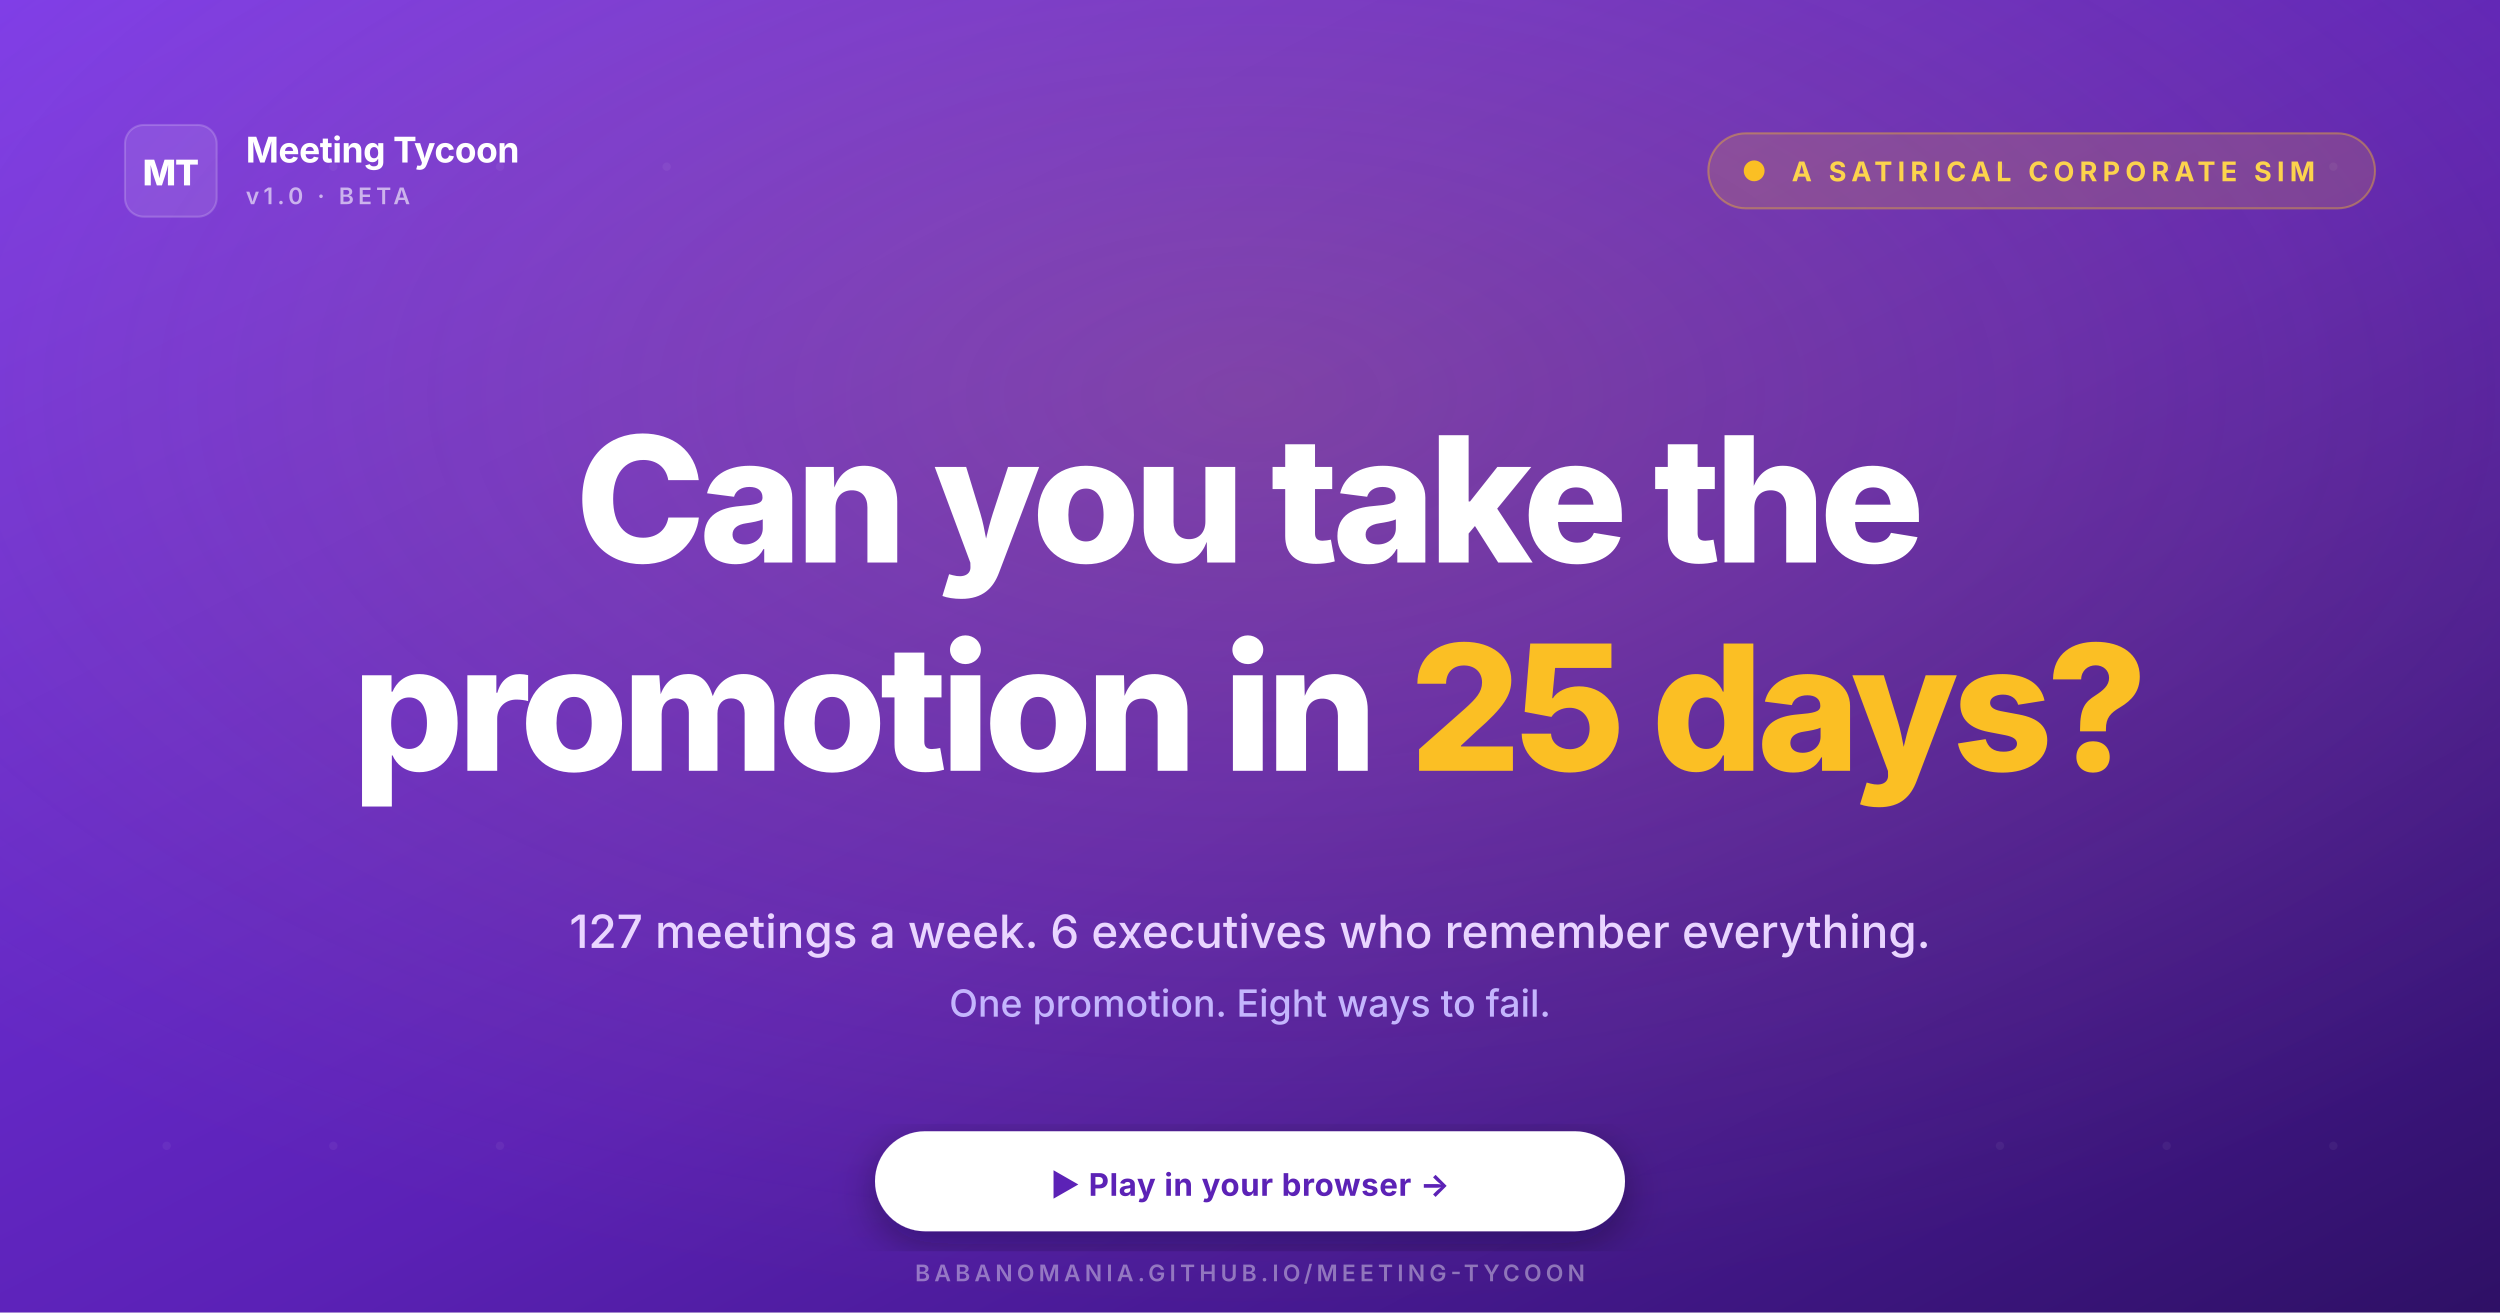
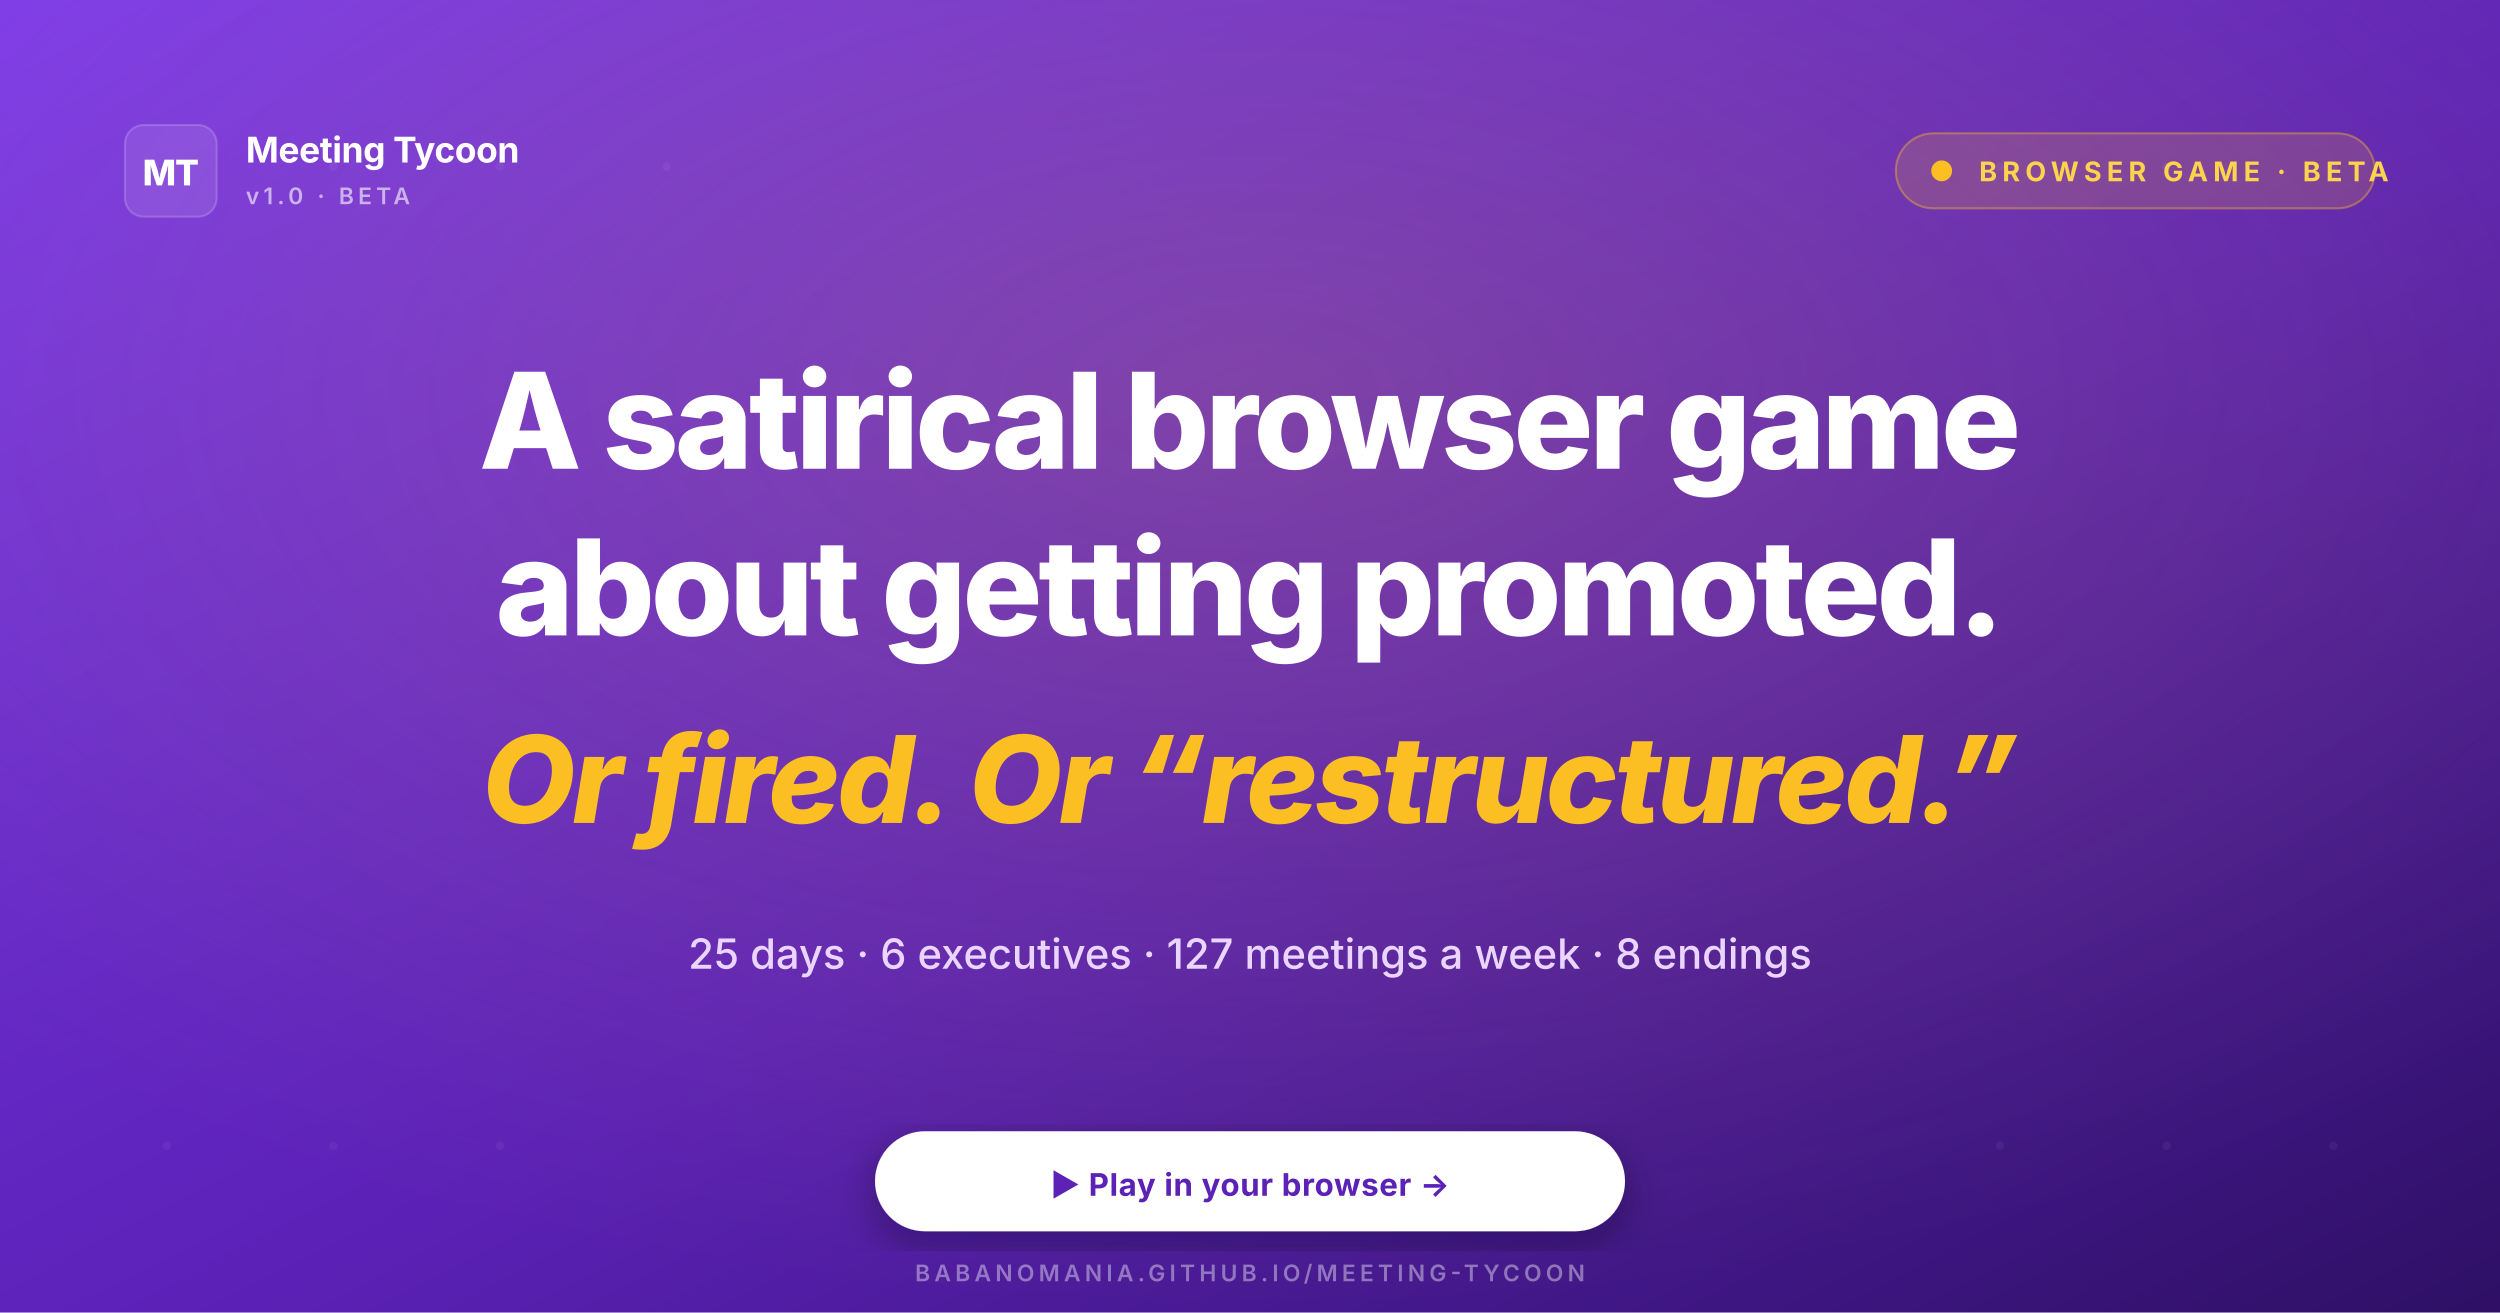
<svg xmlns="http://www.w3.org/2000/svg" viewBox="0 0 1200 630" role="img" aria-label="Meeting Tycoon — Can you take the promotion in 25 days?" preserveAspectRatio="xMidYMid meet">
  <defs>
    <linearGradient id="bg" x1="0" y1="0" x2="1" y2="1">
      <stop offset="0" stop-color="#7C3AED" />
      <stop offset="0.55" stop-color="#5B21B6" />
      <stop offset="1" stop-color="#2E1065" />
    </linearGradient>
    <radialGradient id="glow" cx="0.5" cy="0.3" r="0.7">
      <stop offset="0" stop-color="#FBBF24" stop-opacity="0.18" />
      <stop offset="1" stop-color="#FBBF24" stop-opacity="0" />
    </radialGradient>
    <filter id="stickerShadow" x="-20%" y="-20%" width="140%" height="140%">
      <feDropShadow dx="0" dy="6" stdDeviation="10" flood-color="#0F0420" flood-opacity="0.35" />
    </filter>
  </defs>
  <rect width="1200" height="630" fill="url(#bg)" />
  <rect width="1200" height="630" fill="url(#glow)" />
  <g fill="#FFFFFF" opacity="0.05">
    <circle cx="80" cy="80" r="2" />
    <circle cx="160" cy="80" r="2" />
    <circle cx="240" cy="80" r="2" />
    <circle cx="320" cy="80" r="2" />
    <circle cx="960" cy="80" r="2" />
    <circle cx="1040" cy="80" r="2" />
    <circle cx="1120" cy="80" r="2" />
    <circle cx="80" cy="550" r="2" />
    <circle cx="160" cy="550" r="2" />
    <circle cx="240" cy="550" r="2" />
    <circle cx="960" cy="550" r="2" />
    <circle cx="1040" cy="550" r="2" />
    <circle cx="1120" cy="550" r="2" />
  </g>
  <g font-family="'Inter', -apple-system, BlinkMacSystemFont, 'Segoe UI', sans-serif">
    <g transform="translate(60 60)">
      <rect width="44" height="44" rx="9" fill="#FFFFFF" fill-opacity="0.10" stroke="#FFFFFF" stroke-opacity="0.18" />
      <text x="22" y="29" fill="#FFFFFF" font-size="17" font-weight="800" text-anchor="middle" letter-spacing="-0.5">MT</text>
    </g>
    <text x="118" y="78" fill="#FFFFFF" font-size="17" font-weight="700" letter-spacing="-0.2">Meeting Tycoon</text>
    <text x="118" y="98" fill="#FFFFFF" opacity="0.6" font-size="11" font-weight="600" letter-spacing="2">v1.0 · BETA</text>
-     <g transform="translate(820 64)">
-       <rect width="320" height="36" rx="18" fill="#FBBF24" fill-opacity="0.16" stroke="#FBBF24" stroke-opacity="0.4" />
+     <g transform="translate(910 64)">
+       <rect width="230" height="36" rx="18" fill="#FBBF24" fill-opacity="0.16" stroke="#FBBF24" stroke-opacity="0.4" />
      <circle cx="22" cy="18" r="5" fill="#FBBF24" />
-       <text x="40" y="23" fill="#FCD34D" font-size="13" font-weight="700" letter-spacing="2.5">A SATIRICAL CORPORATE SIM</text>
+       <text x="40" y="23" fill="#FCD34D" font-size="13" font-weight="700" letter-spacing="2.5">BROWSER GAME · BETA</text>
    </g>
  </g>
  <g font-family="'Inter', -apple-system, BlinkMacSystemFont, 'Segoe UI', sans-serif" text-anchor="middle">
-     <text x="600" y="270" fill="#FFFFFF" font-size="84" font-weight="800" letter-spacing="-3">
-       Can you take the
+     <text x="600" y="225" fill="#FFFFFF" font-size="64" font-weight="800" letter-spacing="-2">
+       A satirical browser game
    </text>
-     <text x="600" y="370" fill="#FFFFFF" font-size="84" font-weight="800" letter-spacing="-3">
-       promotion in <tspan fill="#FBBF24">25 days?</tspan>
+     <text x="600" y="305" fill="#FFFFFF" font-size="64" font-weight="800" letter-spacing="-2">
+       about getting promoted.
+     </text>
+     <text x="600" y="395" fill="#FBBF24" font-size="58" font-weight="800" font-style="italic" letter-spacing="-1.5">
+       Or fired. Or “restructured.”
    </text>
  </g>
  <g font-family="'Inter', -apple-system, BlinkMacSystemFont, 'Segoe UI', sans-serif" text-anchor="middle">
-     <text x="600" y="455" fill="#E9D5FF" font-size="22" font-weight="500">
-       127 meetings a week. 6 executives who remember everything.
-     </text>
-     <text x="600" y="488" fill="#C4B5FD" font-size="18" font-weight="500">
-       One promotion. Eight ways to fail.
+     <text x="600" y="465" fill="#E9D5FF" font-size="20" font-weight="500">
+       25 days · 6 executives · 127 meetings a week · 8 endings
    </text>
  </g>
  <g font-family="'Inter', -apple-system, BlinkMacSystemFont, 'Segoe UI', sans-serif">
    <g transform="translate(420 543)" filter="url(#stickerShadow)">
      <rect width="360" height="48" rx="24" fill="#FFFFFF" />
      <text x="180" y="31" fill="#5B21B6" font-size="15" font-weight="700" text-anchor="middle" letter-spacing="0.3">
        ▶  Play in your browser  →
      </text>
    </g>
    <text x="600" y="615" fill="#FFFFFF" opacity="0.4" font-size="11" font-weight="600" text-anchor="middle" letter-spacing="2">
      BABANOMANIA.GITHUB.IO/MEETING-TYCOON
    </text>
  </g>
</svg>
